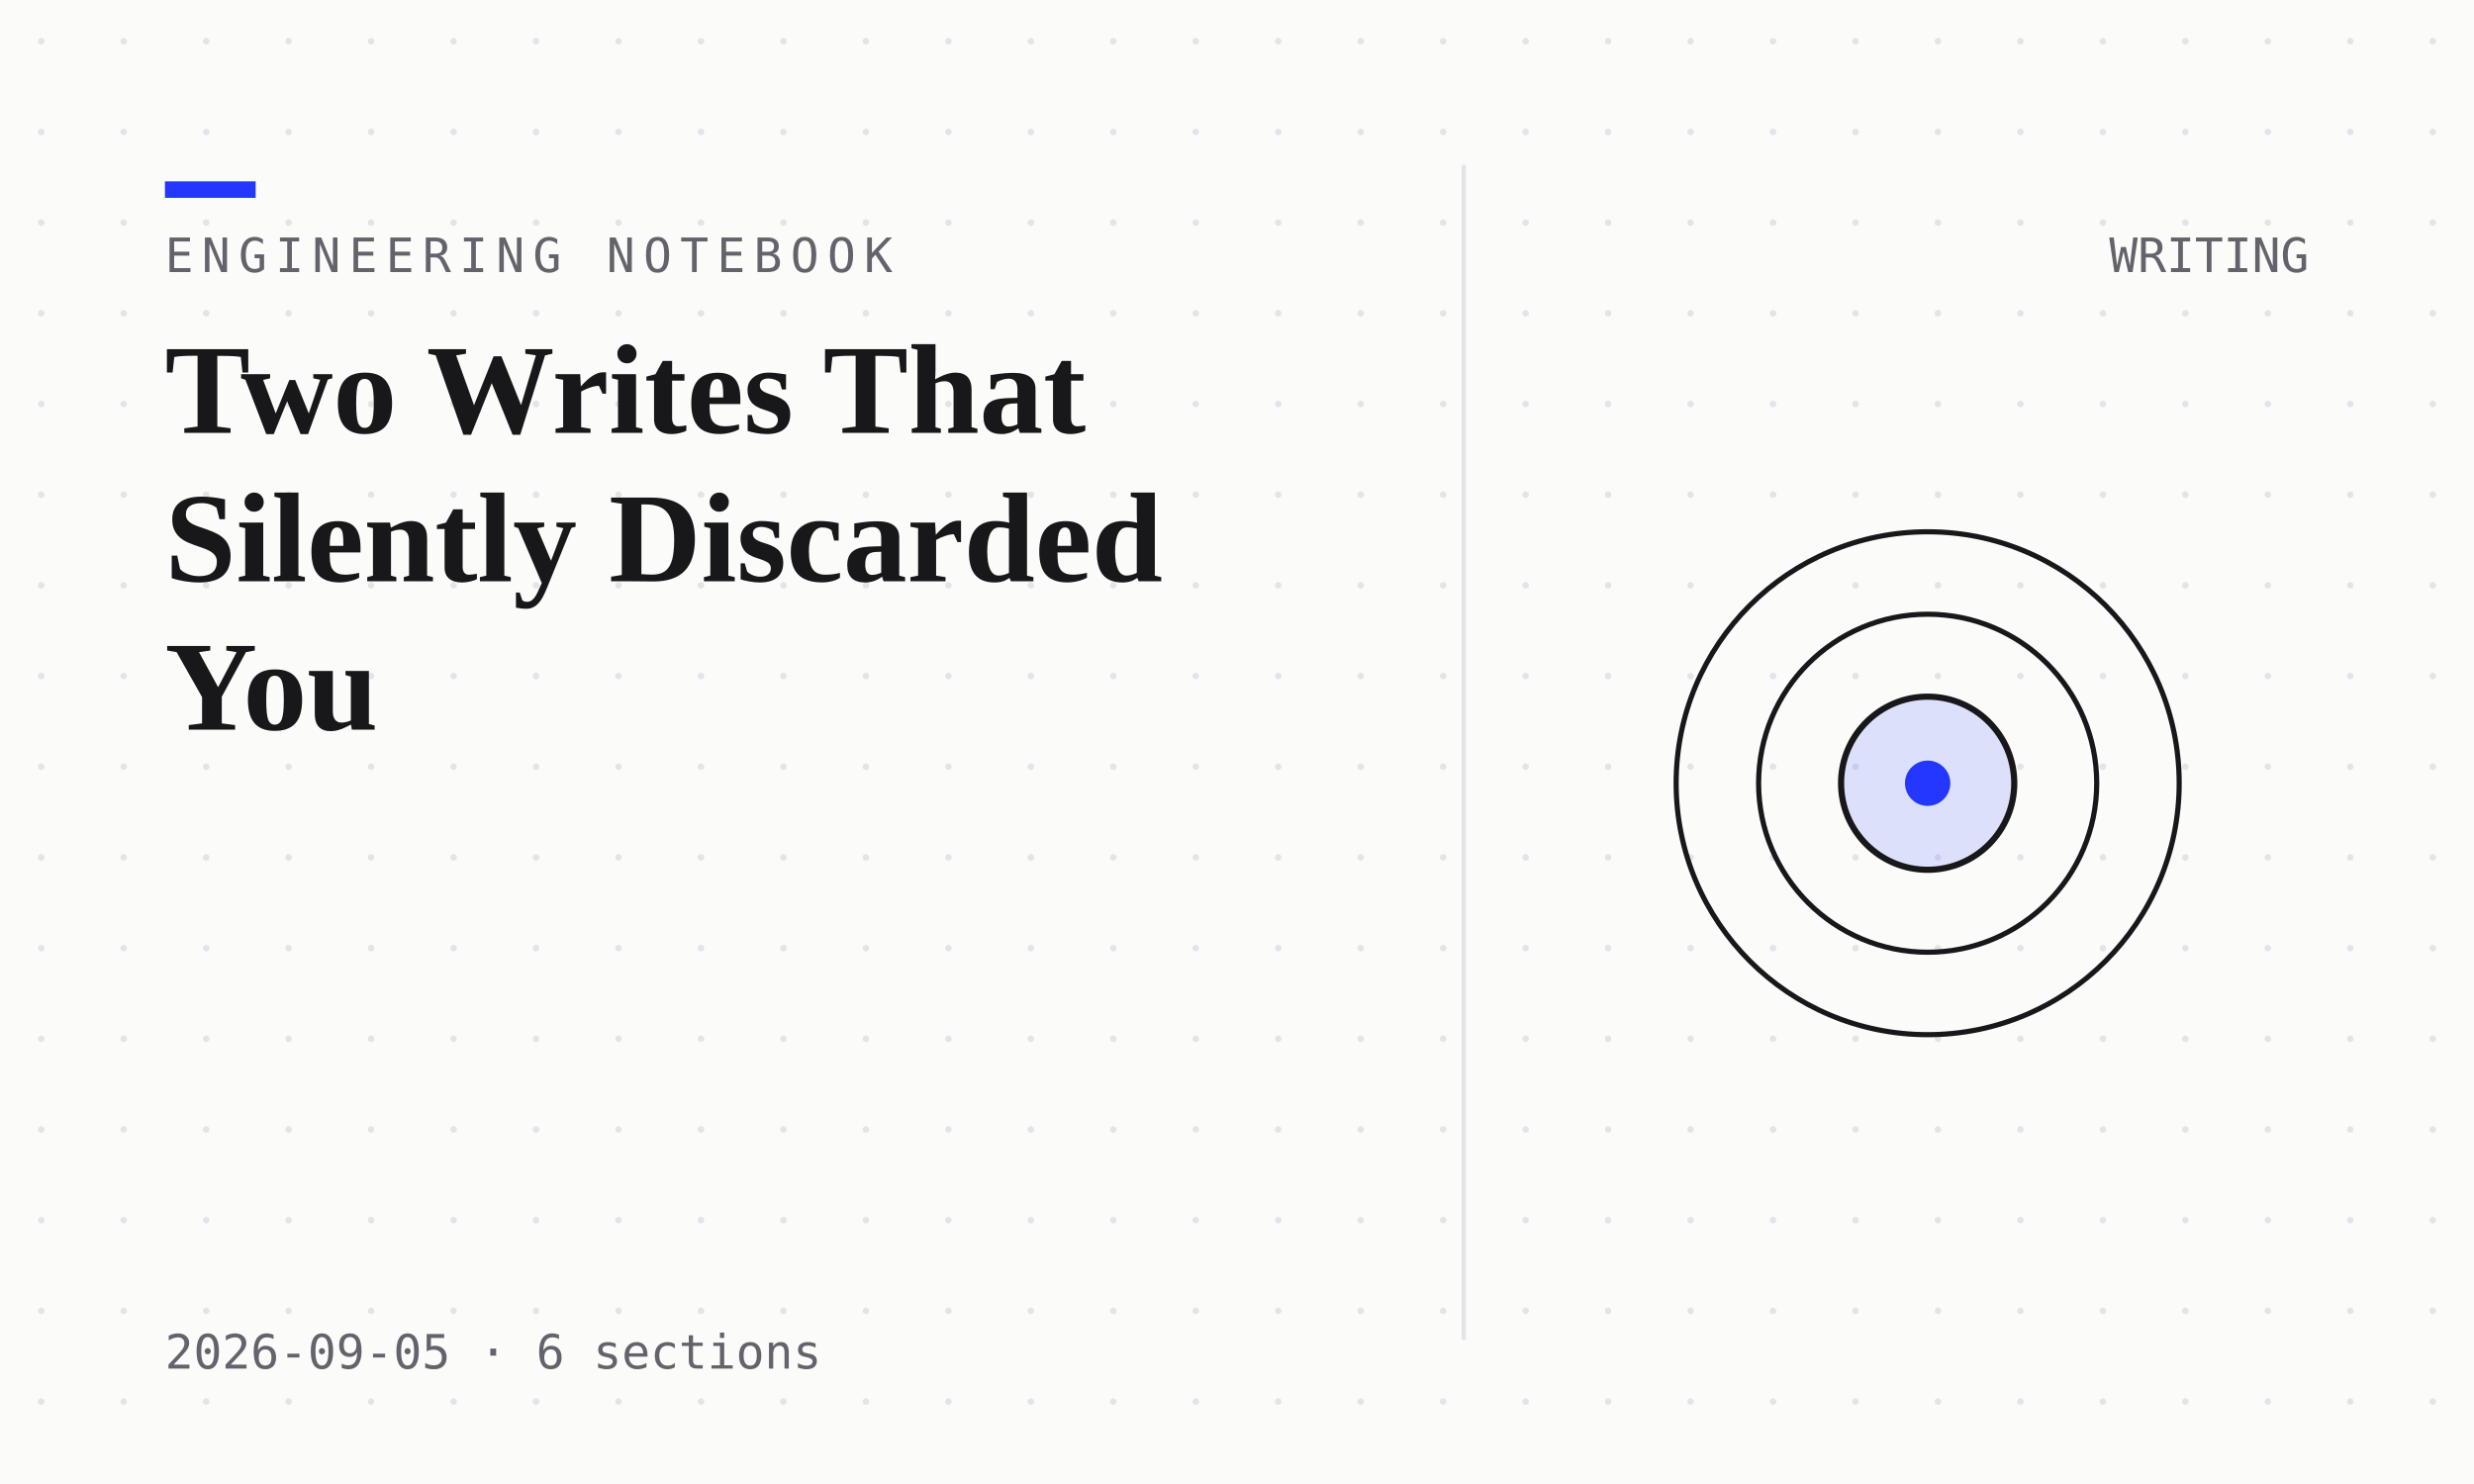
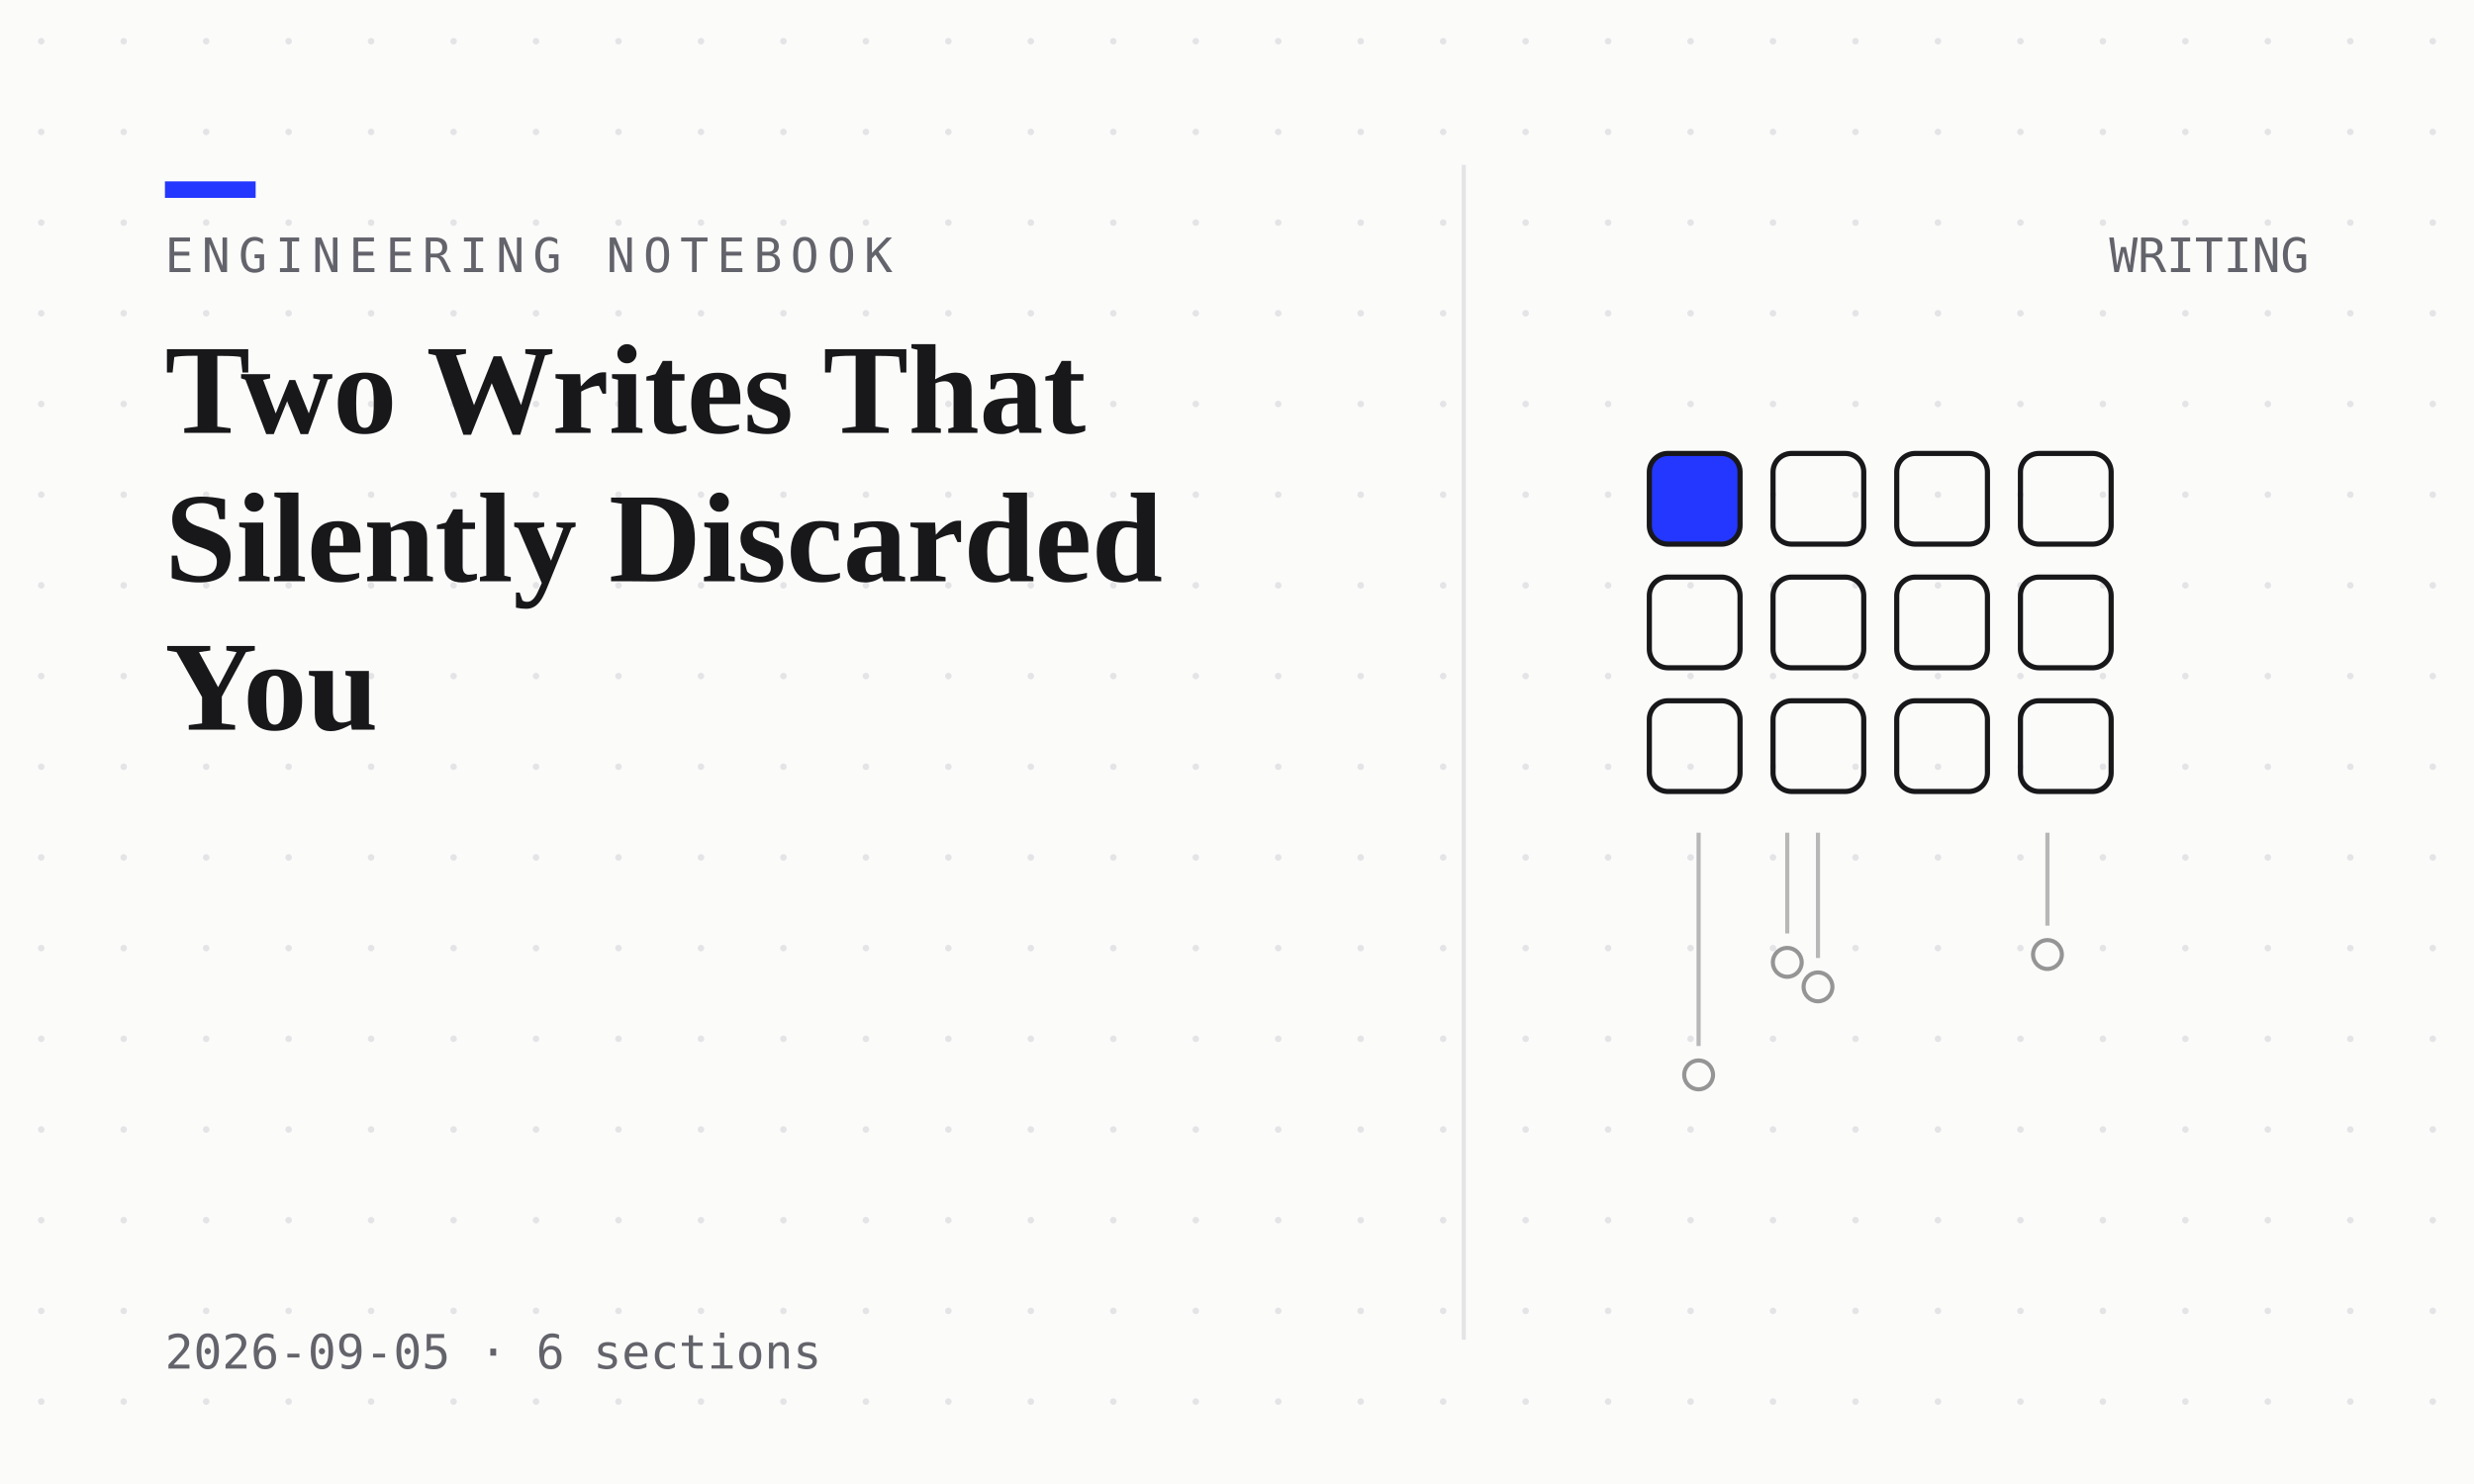
<svg xmlns="http://www.w3.org/2000/svg" width="1200" height="720" viewBox="0 0 1200 720" role="img" aria-label="Two Writes That Silently Discarded You">
  <rect width="1200" height="720" fill="#fbfbfa" />
  <g fill="#e4e4e7">
    <circle cx="20" cy="20" r="1.6" />
    <circle cx="60" cy="20" r="1.6" />
    <circle cx="100" cy="20" r="1.6" />
    <circle cx="140" cy="20" r="1.6" />
    <circle cx="180" cy="20" r="1.6" />
    <circle cx="220" cy="20" r="1.6" />
    <circle cx="260" cy="20" r="1.6" />
    <circle cx="300" cy="20" r="1.6" />
    <circle cx="340" cy="20" r="1.6" />
    <circle cx="380" cy="20" r="1.6" />
    <circle cx="420" cy="20" r="1.6" />
    <circle cx="460" cy="20" r="1.6" />
    <circle cx="500" cy="20" r="1.6" />
    <circle cx="540" cy="20" r="1.6" />
    <circle cx="580" cy="20" r="1.6" />
    <circle cx="620" cy="20" r="1.6" />
    <circle cx="660" cy="20" r="1.6" />
    <circle cx="700" cy="20" r="1.6" />
    <circle cx="740" cy="20" r="1.6" />
    <circle cx="780" cy="20" r="1.6" />
    <circle cx="820" cy="20" r="1.6" />
    <circle cx="860" cy="20" r="1.6" />
    <circle cx="900" cy="20" r="1.6" />
    <circle cx="940" cy="20" r="1.6" />
    <circle cx="980" cy="20" r="1.6" />
    <circle cx="1020" cy="20" r="1.6" />
    <circle cx="1060" cy="20" r="1.6" />
    <circle cx="1100" cy="20" r="1.6" />
    <circle cx="1140" cy="20" r="1.6" />
    <circle cx="1180" cy="20" r="1.6" />
    <circle cx="20" cy="64" r="1.6" />
    <circle cx="60" cy="64" r="1.6" />
    <circle cx="100" cy="64" r="1.6" />
    <circle cx="140" cy="64" r="1.6" />
    <circle cx="180" cy="64" r="1.6" />
    <circle cx="220" cy="64" r="1.6" />
    <circle cx="260" cy="64" r="1.6" />
    <circle cx="300" cy="64" r="1.6" />
    <circle cx="340" cy="64" r="1.6" />
    <circle cx="380" cy="64" r="1.6" />
    <circle cx="420" cy="64" r="1.6" />
    <circle cx="460" cy="64" r="1.6" />
    <circle cx="500" cy="64" r="1.6" />
    <circle cx="540" cy="64" r="1.6" />
    <circle cx="580" cy="64" r="1.6" />
    <circle cx="620" cy="64" r="1.6" />
    <circle cx="660" cy="64" r="1.6" />
    <circle cx="700" cy="64" r="1.6" />
    <circle cx="740" cy="64" r="1.6" />
    <circle cx="780" cy="64" r="1.6" />
    <circle cx="820" cy="64" r="1.6" />
    <circle cx="860" cy="64" r="1.6" />
    <circle cx="900" cy="64" r="1.6" />
    <circle cx="940" cy="64" r="1.6" />
    <circle cx="980" cy="64" r="1.6" />
    <circle cx="1020" cy="64" r="1.6" />
    <circle cx="1060" cy="64" r="1.6" />
    <circle cx="1100" cy="64" r="1.6" />
    <circle cx="1140" cy="64" r="1.6" />
    <circle cx="1180" cy="64" r="1.6" />
    <circle cx="20" cy="108" r="1.6" />
    <circle cx="60" cy="108" r="1.6" />
    <circle cx="100" cy="108" r="1.6" />
    <circle cx="140" cy="108" r="1.6" />
    <circle cx="180" cy="108" r="1.6" />
    <circle cx="220" cy="108" r="1.6" />
    <circle cx="260" cy="108" r="1.6" />
    <circle cx="300" cy="108" r="1.6" />
    <circle cx="340" cy="108" r="1.6" />
    <circle cx="380" cy="108" r="1.6" />
    <circle cx="420" cy="108" r="1.6" />
    <circle cx="460" cy="108" r="1.6" />
    <circle cx="500" cy="108" r="1.6" />
    <circle cx="540" cy="108" r="1.6" />
    <circle cx="580" cy="108" r="1.6" />
    <circle cx="620" cy="108" r="1.6" />
    <circle cx="660" cy="108" r="1.6" />
    <circle cx="700" cy="108" r="1.6" />
    <circle cx="740" cy="108" r="1.6" />
    <circle cx="780" cy="108" r="1.6" />
    <circle cx="820" cy="108" r="1.6" />
    <circle cx="860" cy="108" r="1.6" />
    <circle cx="900" cy="108" r="1.6" />
    <circle cx="940" cy="108" r="1.6" />
    <circle cx="980" cy="108" r="1.6" />
    <circle cx="1020" cy="108" r="1.6" />
    <circle cx="1060" cy="108" r="1.6" />
    <circle cx="1100" cy="108" r="1.6" />
    <circle cx="1140" cy="108" r="1.6" />
    <circle cx="1180" cy="108" r="1.6" />
    <circle cx="20" cy="152" r="1.6" />
    <circle cx="60" cy="152" r="1.6" />
    <circle cx="100" cy="152" r="1.6" />
    <circle cx="140" cy="152" r="1.6" />
    <circle cx="180" cy="152" r="1.6" />
    <circle cx="220" cy="152" r="1.6" />
    <circle cx="260" cy="152" r="1.6" />
    <circle cx="300" cy="152" r="1.6" />
    <circle cx="340" cy="152" r="1.6" />
    <circle cx="380" cy="152" r="1.6" />
    <circle cx="420" cy="152" r="1.6" />
    <circle cx="460" cy="152" r="1.6" />
    <circle cx="500" cy="152" r="1.6" />
    <circle cx="540" cy="152" r="1.6" />
    <circle cx="580" cy="152" r="1.6" />
    <circle cx="620" cy="152" r="1.6" />
    <circle cx="660" cy="152" r="1.6" />
    <circle cx="700" cy="152" r="1.6" />
    <circle cx="740" cy="152" r="1.6" />
    <circle cx="780" cy="152" r="1.6" />
    <circle cx="820" cy="152" r="1.6" />
    <circle cx="860" cy="152" r="1.6" />
    <circle cx="900" cy="152" r="1.6" />
    <circle cx="940" cy="152" r="1.6" />
    <circle cx="980" cy="152" r="1.6" />
    <circle cx="1020" cy="152" r="1.6" />
    <circle cx="1060" cy="152" r="1.6" />
    <circle cx="1100" cy="152" r="1.6" />
    <circle cx="1140" cy="152" r="1.6" />
    <circle cx="1180" cy="152" r="1.6" />
    <circle cx="20" cy="196" r="1.6" />
    <circle cx="60" cy="196" r="1.6" />
    <circle cx="100" cy="196" r="1.6" />
    <circle cx="140" cy="196" r="1.6" />
    <circle cx="180" cy="196" r="1.6" />
    <circle cx="220" cy="196" r="1.6" />
    <circle cx="260" cy="196" r="1.6" />
    <circle cx="300" cy="196" r="1.6" />
    <circle cx="340" cy="196" r="1.6" />
    <circle cx="380" cy="196" r="1.6" />
    <circle cx="420" cy="196" r="1.6" />
    <circle cx="460" cy="196" r="1.6" />
    <circle cx="500" cy="196" r="1.6" />
    <circle cx="540" cy="196" r="1.6" />
    <circle cx="580" cy="196" r="1.6" />
    <circle cx="620" cy="196" r="1.6" />
    <circle cx="660" cy="196" r="1.6" />
    <circle cx="700" cy="196" r="1.6" />
    <circle cx="740" cy="196" r="1.6" />
    <circle cx="780" cy="196" r="1.6" />
    <circle cx="820" cy="196" r="1.6" />
    <circle cx="860" cy="196" r="1.6" />
    <circle cx="900" cy="196" r="1.6" />
    <circle cx="940" cy="196" r="1.6" />
    <circle cx="980" cy="196" r="1.6" />
    <circle cx="1020" cy="196" r="1.6" />
    <circle cx="1060" cy="196" r="1.6" />
    <circle cx="1100" cy="196" r="1.6" />
    <circle cx="1140" cy="196" r="1.6" />
    <circle cx="1180" cy="196" r="1.6" />
    <circle cx="20" cy="240" r="1.6" />
    <circle cx="60" cy="240" r="1.6" />
    <circle cx="100" cy="240" r="1.6" />
    <circle cx="140" cy="240" r="1.6" />
    <circle cx="180" cy="240" r="1.6" />
    <circle cx="220" cy="240" r="1.6" />
    <circle cx="260" cy="240" r="1.6" />
    <circle cx="300" cy="240" r="1.6" />
    <circle cx="340" cy="240" r="1.6" />
    <circle cx="380" cy="240" r="1.6" />
    <circle cx="420" cy="240" r="1.6" />
    <circle cx="460" cy="240" r="1.6" />
    <circle cx="500" cy="240" r="1.6" />
    <circle cx="540" cy="240" r="1.6" />
    <circle cx="580" cy="240" r="1.6" />
    <circle cx="620" cy="240" r="1.6" />
    <circle cx="660" cy="240" r="1.6" />
    <circle cx="700" cy="240" r="1.6" />
    <circle cx="740" cy="240" r="1.6" />
    <circle cx="780" cy="240" r="1.6" />
    <circle cx="820" cy="240" r="1.6" />
    <circle cx="860" cy="240" r="1.6" />
    <circle cx="900" cy="240" r="1.6" />
    <circle cx="940" cy="240" r="1.6" />
    <circle cx="980" cy="240" r="1.6" />
    <circle cx="1020" cy="240" r="1.6" />
    <circle cx="1060" cy="240" r="1.6" />
    <circle cx="1100" cy="240" r="1.6" />
    <circle cx="1140" cy="240" r="1.6" />
    <circle cx="1180" cy="240" r="1.6" />
    <circle cx="20" cy="284" r="1.6" />
    <circle cx="60" cy="284" r="1.6" />
    <circle cx="100" cy="284" r="1.6" />
    <circle cx="140" cy="284" r="1.6" />
    <circle cx="180" cy="284" r="1.6" />
    <circle cx="220" cy="284" r="1.6" />
    <circle cx="260" cy="284" r="1.6" />
    <circle cx="300" cy="284" r="1.6" />
    <circle cx="340" cy="284" r="1.6" />
    <circle cx="380" cy="284" r="1.6" />
    <circle cx="420" cy="284" r="1.6" />
    <circle cx="460" cy="284" r="1.6" />
    <circle cx="500" cy="284" r="1.6" />
    <circle cx="540" cy="284" r="1.6" />
    <circle cx="580" cy="284" r="1.6" />
    <circle cx="620" cy="284" r="1.6" />
    <circle cx="660" cy="284" r="1.6" />
    <circle cx="700" cy="284" r="1.6" />
    <circle cx="740" cy="284" r="1.6" />
    <circle cx="780" cy="284" r="1.6" />
    <circle cx="820" cy="284" r="1.6" />
    <circle cx="860" cy="284" r="1.6" />
    <circle cx="900" cy="284" r="1.6" />
    <circle cx="940" cy="284" r="1.6" />
    <circle cx="980" cy="284" r="1.6" />
    <circle cx="1020" cy="284" r="1.6" />
    <circle cx="1060" cy="284" r="1.6" />
    <circle cx="1100" cy="284" r="1.6" />
    <circle cx="1140" cy="284" r="1.6" />
    <circle cx="1180" cy="284" r="1.6" />
    <circle cx="20" cy="328" r="1.6" />
    <circle cx="60" cy="328" r="1.6" />
    <circle cx="100" cy="328" r="1.6" />
    <circle cx="140" cy="328" r="1.6" />
    <circle cx="180" cy="328" r="1.6" />
    <circle cx="220" cy="328" r="1.6" />
    <circle cx="260" cy="328" r="1.6" />
    <circle cx="300" cy="328" r="1.6" />
    <circle cx="340" cy="328" r="1.6" />
    <circle cx="380" cy="328" r="1.6" />
    <circle cx="420" cy="328" r="1.6" />
    <circle cx="460" cy="328" r="1.6" />
    <circle cx="500" cy="328" r="1.6" />
    <circle cx="540" cy="328" r="1.6" />
    <circle cx="580" cy="328" r="1.6" />
    <circle cx="620" cy="328" r="1.6" />
    <circle cx="660" cy="328" r="1.6" />
    <circle cx="700" cy="328" r="1.6" />
    <circle cx="740" cy="328" r="1.6" />
    <circle cx="780" cy="328" r="1.6" />
    <circle cx="820" cy="328" r="1.6" />
    <circle cx="860" cy="328" r="1.6" />
    <circle cx="900" cy="328" r="1.6" />
    <circle cx="940" cy="328" r="1.6" />
    <circle cx="980" cy="328" r="1.6" />
    <circle cx="1020" cy="328" r="1.6" />
    <circle cx="1060" cy="328" r="1.6" />
    <circle cx="1100" cy="328" r="1.6" />
    <circle cx="1140" cy="328" r="1.6" />
    <circle cx="1180" cy="328" r="1.6" />
    <circle cx="20" cy="372" r="1.6" />
    <circle cx="60" cy="372" r="1.6" />
    <circle cx="100" cy="372" r="1.6" />
    <circle cx="140" cy="372" r="1.6" />
    <circle cx="180" cy="372" r="1.6" />
    <circle cx="220" cy="372" r="1.6" />
    <circle cx="260" cy="372" r="1.6" />
    <circle cx="300" cy="372" r="1.6" />
    <circle cx="340" cy="372" r="1.6" />
    <circle cx="380" cy="372" r="1.6" />
    <circle cx="420" cy="372" r="1.6" />
    <circle cx="460" cy="372" r="1.6" />
    <circle cx="500" cy="372" r="1.6" />
    <circle cx="540" cy="372" r="1.6" />
    <circle cx="580" cy="372" r="1.6" />
    <circle cx="620" cy="372" r="1.6" />
    <circle cx="660" cy="372" r="1.6" />
    <circle cx="700" cy="372" r="1.6" />
    <circle cx="740" cy="372" r="1.6" />
    <circle cx="780" cy="372" r="1.6" />
    <circle cx="820" cy="372" r="1.6" />
    <circle cx="860" cy="372" r="1.6" />
    <circle cx="900" cy="372" r="1.6" />
    <circle cx="940" cy="372" r="1.6" />
    <circle cx="980" cy="372" r="1.6" />
    <circle cx="1020" cy="372" r="1.6" />
    <circle cx="1060" cy="372" r="1.6" />
    <circle cx="1100" cy="372" r="1.6" />
    <circle cx="1140" cy="372" r="1.6" />
    <circle cx="1180" cy="372" r="1.6" />
    <circle cx="20" cy="416" r="1.6" />
    <circle cx="60" cy="416" r="1.6" />
    <circle cx="100" cy="416" r="1.6" />
    <circle cx="140" cy="416" r="1.6" />
    <circle cx="180" cy="416" r="1.6" />
    <circle cx="220" cy="416" r="1.6" />
    <circle cx="260" cy="416" r="1.6" />
    <circle cx="300" cy="416" r="1.6" />
    <circle cx="340" cy="416" r="1.6" />
    <circle cx="380" cy="416" r="1.6" />
    <circle cx="420" cy="416" r="1.6" />
    <circle cx="460" cy="416" r="1.6" />
    <circle cx="500" cy="416" r="1.6" />
    <circle cx="540" cy="416" r="1.6" />
    <circle cx="580" cy="416" r="1.6" />
    <circle cx="620" cy="416" r="1.6" />
    <circle cx="660" cy="416" r="1.6" />
    <circle cx="700" cy="416" r="1.6" />
    <circle cx="740" cy="416" r="1.6" />
    <circle cx="780" cy="416" r="1.6" />
    <circle cx="820" cy="416" r="1.6" />
    <circle cx="860" cy="416" r="1.6" />
    <circle cx="900" cy="416" r="1.6" />
    <circle cx="940" cy="416" r="1.6" />
    <circle cx="980" cy="416" r="1.6" />
    <circle cx="1020" cy="416" r="1.6" />
    <circle cx="1060" cy="416" r="1.6" />
    <circle cx="1100" cy="416" r="1.6" />
    <circle cx="1140" cy="416" r="1.6" />
    <circle cx="1180" cy="416" r="1.6" />
    <circle cx="20" cy="460" r="1.6" />
    <circle cx="60" cy="460" r="1.6" />
    <circle cx="100" cy="460" r="1.6" />
    <circle cx="140" cy="460" r="1.6" />
    <circle cx="180" cy="460" r="1.6" />
    <circle cx="220" cy="460" r="1.6" />
    <circle cx="260" cy="460" r="1.6" />
    <circle cx="300" cy="460" r="1.6" />
    <circle cx="340" cy="460" r="1.6" />
    <circle cx="380" cy="460" r="1.6" />
    <circle cx="420" cy="460" r="1.6" />
    <circle cx="460" cy="460" r="1.6" />
    <circle cx="500" cy="460" r="1.6" />
    <circle cx="540" cy="460" r="1.6" />
    <circle cx="580" cy="460" r="1.6" />
    <circle cx="620" cy="460" r="1.6" />
    <circle cx="660" cy="460" r="1.6" />
    <circle cx="700" cy="460" r="1.6" />
    <circle cx="740" cy="460" r="1.6" />
    <circle cx="780" cy="460" r="1.6" />
    <circle cx="820" cy="460" r="1.6" />
    <circle cx="860" cy="460" r="1.6" />
    <circle cx="900" cy="460" r="1.6" />
    <circle cx="940" cy="460" r="1.6" />
    <circle cx="980" cy="460" r="1.6" />
    <circle cx="1020" cy="460" r="1.6" />
    <circle cx="1060" cy="460" r="1.6" />
    <circle cx="1100" cy="460" r="1.6" />
    <circle cx="1140" cy="460" r="1.6" />
    <circle cx="1180" cy="460" r="1.6" />
    <circle cx="20" cy="504" r="1.6" />
    <circle cx="60" cy="504" r="1.6" />
    <circle cx="100" cy="504" r="1.6" />
    <circle cx="140" cy="504" r="1.6" />
    <circle cx="180" cy="504" r="1.6" />
    <circle cx="220" cy="504" r="1.6" />
    <circle cx="260" cy="504" r="1.6" />
    <circle cx="300" cy="504" r="1.6" />
    <circle cx="340" cy="504" r="1.6" />
    <circle cx="380" cy="504" r="1.6" />
    <circle cx="420" cy="504" r="1.6" />
    <circle cx="460" cy="504" r="1.6" />
    <circle cx="500" cy="504" r="1.6" />
    <circle cx="540" cy="504" r="1.6" />
    <circle cx="580" cy="504" r="1.6" />
    <circle cx="620" cy="504" r="1.6" />
    <circle cx="660" cy="504" r="1.6" />
    <circle cx="700" cy="504" r="1.6" />
    <circle cx="740" cy="504" r="1.6" />
    <circle cx="780" cy="504" r="1.6" />
    <circle cx="820" cy="504" r="1.6" />
    <circle cx="860" cy="504" r="1.6" />
    <circle cx="900" cy="504" r="1.6" />
    <circle cx="940" cy="504" r="1.6" />
    <circle cx="980" cy="504" r="1.6" />
    <circle cx="1020" cy="504" r="1.6" />
    <circle cx="1060" cy="504" r="1.6" />
    <circle cx="1100" cy="504" r="1.6" />
    <circle cx="1140" cy="504" r="1.6" />
    <circle cx="1180" cy="504" r="1.6" />
    <circle cx="20" cy="548" r="1.6" />
    <circle cx="60" cy="548" r="1.6" />
    <circle cx="100" cy="548" r="1.6" />
    <circle cx="140" cy="548" r="1.6" />
    <circle cx="180" cy="548" r="1.6" />
    <circle cx="220" cy="548" r="1.6" />
    <circle cx="260" cy="548" r="1.6" />
    <circle cx="300" cy="548" r="1.6" />
    <circle cx="340" cy="548" r="1.6" />
    <circle cx="380" cy="548" r="1.6" />
    <circle cx="420" cy="548" r="1.6" />
    <circle cx="460" cy="548" r="1.6" />
    <circle cx="500" cy="548" r="1.6" />
    <circle cx="540" cy="548" r="1.6" />
    <circle cx="580" cy="548" r="1.6" />
    <circle cx="620" cy="548" r="1.6" />
    <circle cx="660" cy="548" r="1.6" />
    <circle cx="700" cy="548" r="1.6" />
    <circle cx="740" cy="548" r="1.6" />
    <circle cx="780" cy="548" r="1.6" />
    <circle cx="820" cy="548" r="1.6" />
    <circle cx="860" cy="548" r="1.6" />
    <circle cx="900" cy="548" r="1.6" />
    <circle cx="940" cy="548" r="1.6" />
    <circle cx="980" cy="548" r="1.6" />
    <circle cx="1020" cy="548" r="1.6" />
    <circle cx="1060" cy="548" r="1.6" />
    <circle cx="1100" cy="548" r="1.6" />
    <circle cx="1140" cy="548" r="1.6" />
    <circle cx="1180" cy="548" r="1.6" />
    <circle cx="20" cy="592" r="1.6" />
    <circle cx="60" cy="592" r="1.6" />
    <circle cx="100" cy="592" r="1.6" />
    <circle cx="140" cy="592" r="1.6" />
    <circle cx="180" cy="592" r="1.6" />
    <circle cx="220" cy="592" r="1.6" />
    <circle cx="260" cy="592" r="1.6" />
    <circle cx="300" cy="592" r="1.6" />
    <circle cx="340" cy="592" r="1.6" />
    <circle cx="380" cy="592" r="1.6" />
    <circle cx="420" cy="592" r="1.6" />
    <circle cx="460" cy="592" r="1.6" />
    <circle cx="500" cy="592" r="1.6" />
    <circle cx="540" cy="592" r="1.6" />
    <circle cx="580" cy="592" r="1.6" />
    <circle cx="620" cy="592" r="1.6" />
    <circle cx="660" cy="592" r="1.6" />
    <circle cx="700" cy="592" r="1.6" />
    <circle cx="740" cy="592" r="1.6" />
    <circle cx="780" cy="592" r="1.6" />
    <circle cx="820" cy="592" r="1.6" />
    <circle cx="860" cy="592" r="1.6" />
    <circle cx="900" cy="592" r="1.6" />
    <circle cx="940" cy="592" r="1.6" />
    <circle cx="980" cy="592" r="1.6" />
    <circle cx="1020" cy="592" r="1.6" />
    <circle cx="1060" cy="592" r="1.6" />
    <circle cx="1100" cy="592" r="1.6" />
    <circle cx="1140" cy="592" r="1.6" />
    <circle cx="1180" cy="592" r="1.6" />
    <circle cx="20" cy="636" r="1.6" />
    <circle cx="60" cy="636" r="1.6" />
    <circle cx="100" cy="636" r="1.6" />
    <circle cx="140" cy="636" r="1.6" />
    <circle cx="180" cy="636" r="1.6" />
    <circle cx="220" cy="636" r="1.6" />
    <circle cx="260" cy="636" r="1.6" />
    <circle cx="300" cy="636" r="1.6" />
    <circle cx="340" cy="636" r="1.6" />
    <circle cx="380" cy="636" r="1.6" />
    <circle cx="420" cy="636" r="1.6" />
    <circle cx="460" cy="636" r="1.6" />
    <circle cx="500" cy="636" r="1.6" />
    <circle cx="540" cy="636" r="1.6" />
    <circle cx="580" cy="636" r="1.6" />
    <circle cx="620" cy="636" r="1.6" />
    <circle cx="660" cy="636" r="1.6" />
    <circle cx="700" cy="636" r="1.6" />
    <circle cx="740" cy="636" r="1.6" />
    <circle cx="780" cy="636" r="1.6" />
    <circle cx="820" cy="636" r="1.6" />
    <circle cx="860" cy="636" r="1.6" />
    <circle cx="900" cy="636" r="1.6" />
    <circle cx="940" cy="636" r="1.6" />
    <circle cx="980" cy="636" r="1.6" />
    <circle cx="1020" cy="636" r="1.6" />
    <circle cx="1060" cy="636" r="1.6" />
    <circle cx="1100" cy="636" r="1.6" />
    <circle cx="1140" cy="636" r="1.6" />
    <circle cx="1180" cy="636" r="1.6" />
    <circle cx="20" cy="680" r="1.6" />
    <circle cx="60" cy="680" r="1.6" />
    <circle cx="100" cy="680" r="1.6" />
    <circle cx="140" cy="680" r="1.6" />
    <circle cx="180" cy="680" r="1.6" />
    <circle cx="220" cy="680" r="1.6" />
    <circle cx="260" cy="680" r="1.6" />
    <circle cx="300" cy="680" r="1.6" />
    <circle cx="340" cy="680" r="1.6" />
    <circle cx="380" cy="680" r="1.6" />
    <circle cx="420" cy="680" r="1.6" />
    <circle cx="460" cy="680" r="1.6" />
    <circle cx="500" cy="680" r="1.6" />
    <circle cx="540" cy="680" r="1.6" />
    <circle cx="580" cy="680" r="1.6" />
    <circle cx="620" cy="680" r="1.6" />
    <circle cx="660" cy="680" r="1.6" />
    <circle cx="700" cy="680" r="1.6" />
    <circle cx="740" cy="680" r="1.6" />
    <circle cx="780" cy="680" r="1.6" />
    <circle cx="820" cy="680" r="1.6" />
    <circle cx="860" cy="680" r="1.6" />
    <circle cx="900" cy="680" r="1.6" />
    <circle cx="940" cy="680" r="1.6" />
    <circle cx="980" cy="680" r="1.6" />
    <circle cx="1020" cy="680" r="1.6" />
    <circle cx="1060" cy="680" r="1.6" />
    <circle cx="1100" cy="680" r="1.6" />
    <circle cx="1140" cy="680" r="1.6" />
    <circle cx="1180" cy="680" r="1.6" />
    <circle cx="20" cy="724" r="1.6" />
    <circle cx="60" cy="724" r="1.6" />
    <circle cx="100" cy="724" r="1.6" />
    <circle cx="140" cy="724" r="1.6" />
    <circle cx="180" cy="724" r="1.6" />
    <circle cx="220" cy="724" r="1.6" />
    <circle cx="260" cy="724" r="1.6" />
    <circle cx="300" cy="724" r="1.6" />
    <circle cx="340" cy="724" r="1.6" />
    <circle cx="380" cy="724" r="1.6" />
    <circle cx="420" cy="724" r="1.6" />
    <circle cx="460" cy="724" r="1.6" />
    <circle cx="500" cy="724" r="1.6" />
    <circle cx="540" cy="724" r="1.6" />
    <circle cx="580" cy="724" r="1.6" />
    <circle cx="620" cy="724" r="1.6" />
    <circle cx="660" cy="724" r="1.6" />
    <circle cx="700" cy="724" r="1.6" />
    <circle cx="740" cy="724" r="1.6" />
    <circle cx="780" cy="724" r="1.6" />
    <circle cx="820" cy="724" r="1.6" />
    <circle cx="860" cy="724" r="1.6" />
    <circle cx="900" cy="724" r="1.6" />
    <circle cx="940" cy="724" r="1.6" />
    <circle cx="980" cy="724" r="1.6" />
    <circle cx="1020" cy="724" r="1.6" />
    <circle cx="1060" cy="724" r="1.6" />
    <circle cx="1100" cy="724" r="1.6" />
    <circle cx="1140" cy="724" r="1.6" />
    <circle cx="1180" cy="724" r="1.6" />
  </g>
  <line x1="710" y1="80" x2="710" y2="650" stroke="#e4e4e7" stroke-width="2" />
  <rect x="80" y="88" width="44" height="8" fill="#2337ff" />
  <text x="80" y="132" font-family="ui-monospace, Menlo, Consolas, monospace" font-size="23" letter-spacing="4" fill="#63636b">ENGINEERING NOTEBOOK</text>
  <text x="1120" y="132" text-anchor="end" font-family="ui-monospace, Menlo, Consolas, monospace" font-size="23" fill="#63636b">WRITING</text>
  <text x="80" y="210" font-family="Georgia, 'Times New Roman', serif" font-size="62" font-weight="700" fill="#18181b">Two Writes That</text>
  <text x="80" y="282" font-family="Georgia, 'Times New Roman', serif" font-size="62" font-weight="700" fill="#18181b">Silently Discarded</text>
  <text x="80" y="354" font-family="Georgia, 'Times New Roman', serif" font-size="62" font-weight="700" fill="#18181b">You</text>
  <text x="80" y="664" font-family="ui-monospace, Menlo, Consolas, monospace" font-size="23" fill="#63636b">2026-09-05 · 6 sections</text>
-   <circle cx="935" cy="380" r="122" fill="none" stroke="#18181b" stroke-width="2.5" />
-   <circle cx="935" cy="380" r="82" fill="none" stroke="#18181b" stroke-width="2.5" />
-   <circle cx="935" cy="380" r="42" fill="#2337ff" fill-opacity="0.14" stroke="#18181b" stroke-width="3" />
-   <circle cx="935" cy="380" r="11" fill="#2337ff" />
+   <rect x="800" y="220" width="44" height="44" rx="9" fill="#2337ff" stroke="#18181b" stroke-width="2.5" />
+   <rect x="860" y="220" width="44" height="44" rx="9" fill="none" stroke="#18181b" stroke-width="2.5" />
+   <rect x="920" y="220" width="44" height="44" rx="9" fill="none" stroke="#18181b" stroke-width="2.5" />
+   <rect x="980" y="220" width="44" height="44" rx="9" fill="none" stroke="#18181b" stroke-width="2.5" />
+   <rect x="800" y="280" width="44" height="44" rx="9" fill="none" stroke="#18181b" stroke-width="2.5" />
+   <rect x="860" y="280" width="44" height="44" rx="9" fill="none" stroke="#18181b" stroke-width="2.5" />
+   <rect x="920" y="280" width="44" height="44" rx="9" fill="none" stroke="#18181b" stroke-width="2.5" />
+   <rect x="980" y="280" width="44" height="44" rx="9" fill="none" stroke="#18181b" stroke-width="2.5" />
+   <rect x="800" y="340" width="44" height="44" rx="9" fill="none" stroke="#18181b" stroke-width="2.5" />
+   <rect x="860" y="340" width="44" height="44" rx="9" fill="none" stroke="#18181b" stroke-width="2.5" />
+   <rect x="920" y="340" width="44" height="44" rx="9" fill="none" stroke="#18181b" stroke-width="2.5" />
+   <rect x="980" y="340" width="44" height="44" rx="9" fill="none" stroke="#18181b" stroke-width="2.5" />
+   <line x1="993.1" y1="404" x2="993.1" y2="449.1" stroke="#18181b" stroke-width="2" opacity="0.3" />
+   <circle cx="993.1" cy="463.1" r="7" fill="none" stroke="#18181b" stroke-width="2" opacity="0.45" />
+   <line x1="866.9" y1="404" x2="866.9" y2="452.9" stroke="#18181b" stroke-width="2" opacity="0.3" />
+   <circle cx="866.9" cy="466.9" r="7" fill="none" stroke="#18181b" stroke-width="2" opacity="0.45" />
+   <line x1="881.8" y1="404" x2="881.8" y2="464.8" stroke="#18181b" stroke-width="2" opacity="0.3" />
+   <circle cx="881.8" cy="478.8" r="7" fill="none" stroke="#18181b" stroke-width="2" opacity="0.45" />
+   <line x1="823.9" y1="404" x2="823.9" y2="507.5" stroke="#18181b" stroke-width="2" opacity="0.3" />
+   <circle cx="823.9" cy="521.5" r="7" fill="none" stroke="#18181b" stroke-width="2" opacity="0.45" />
</svg>
